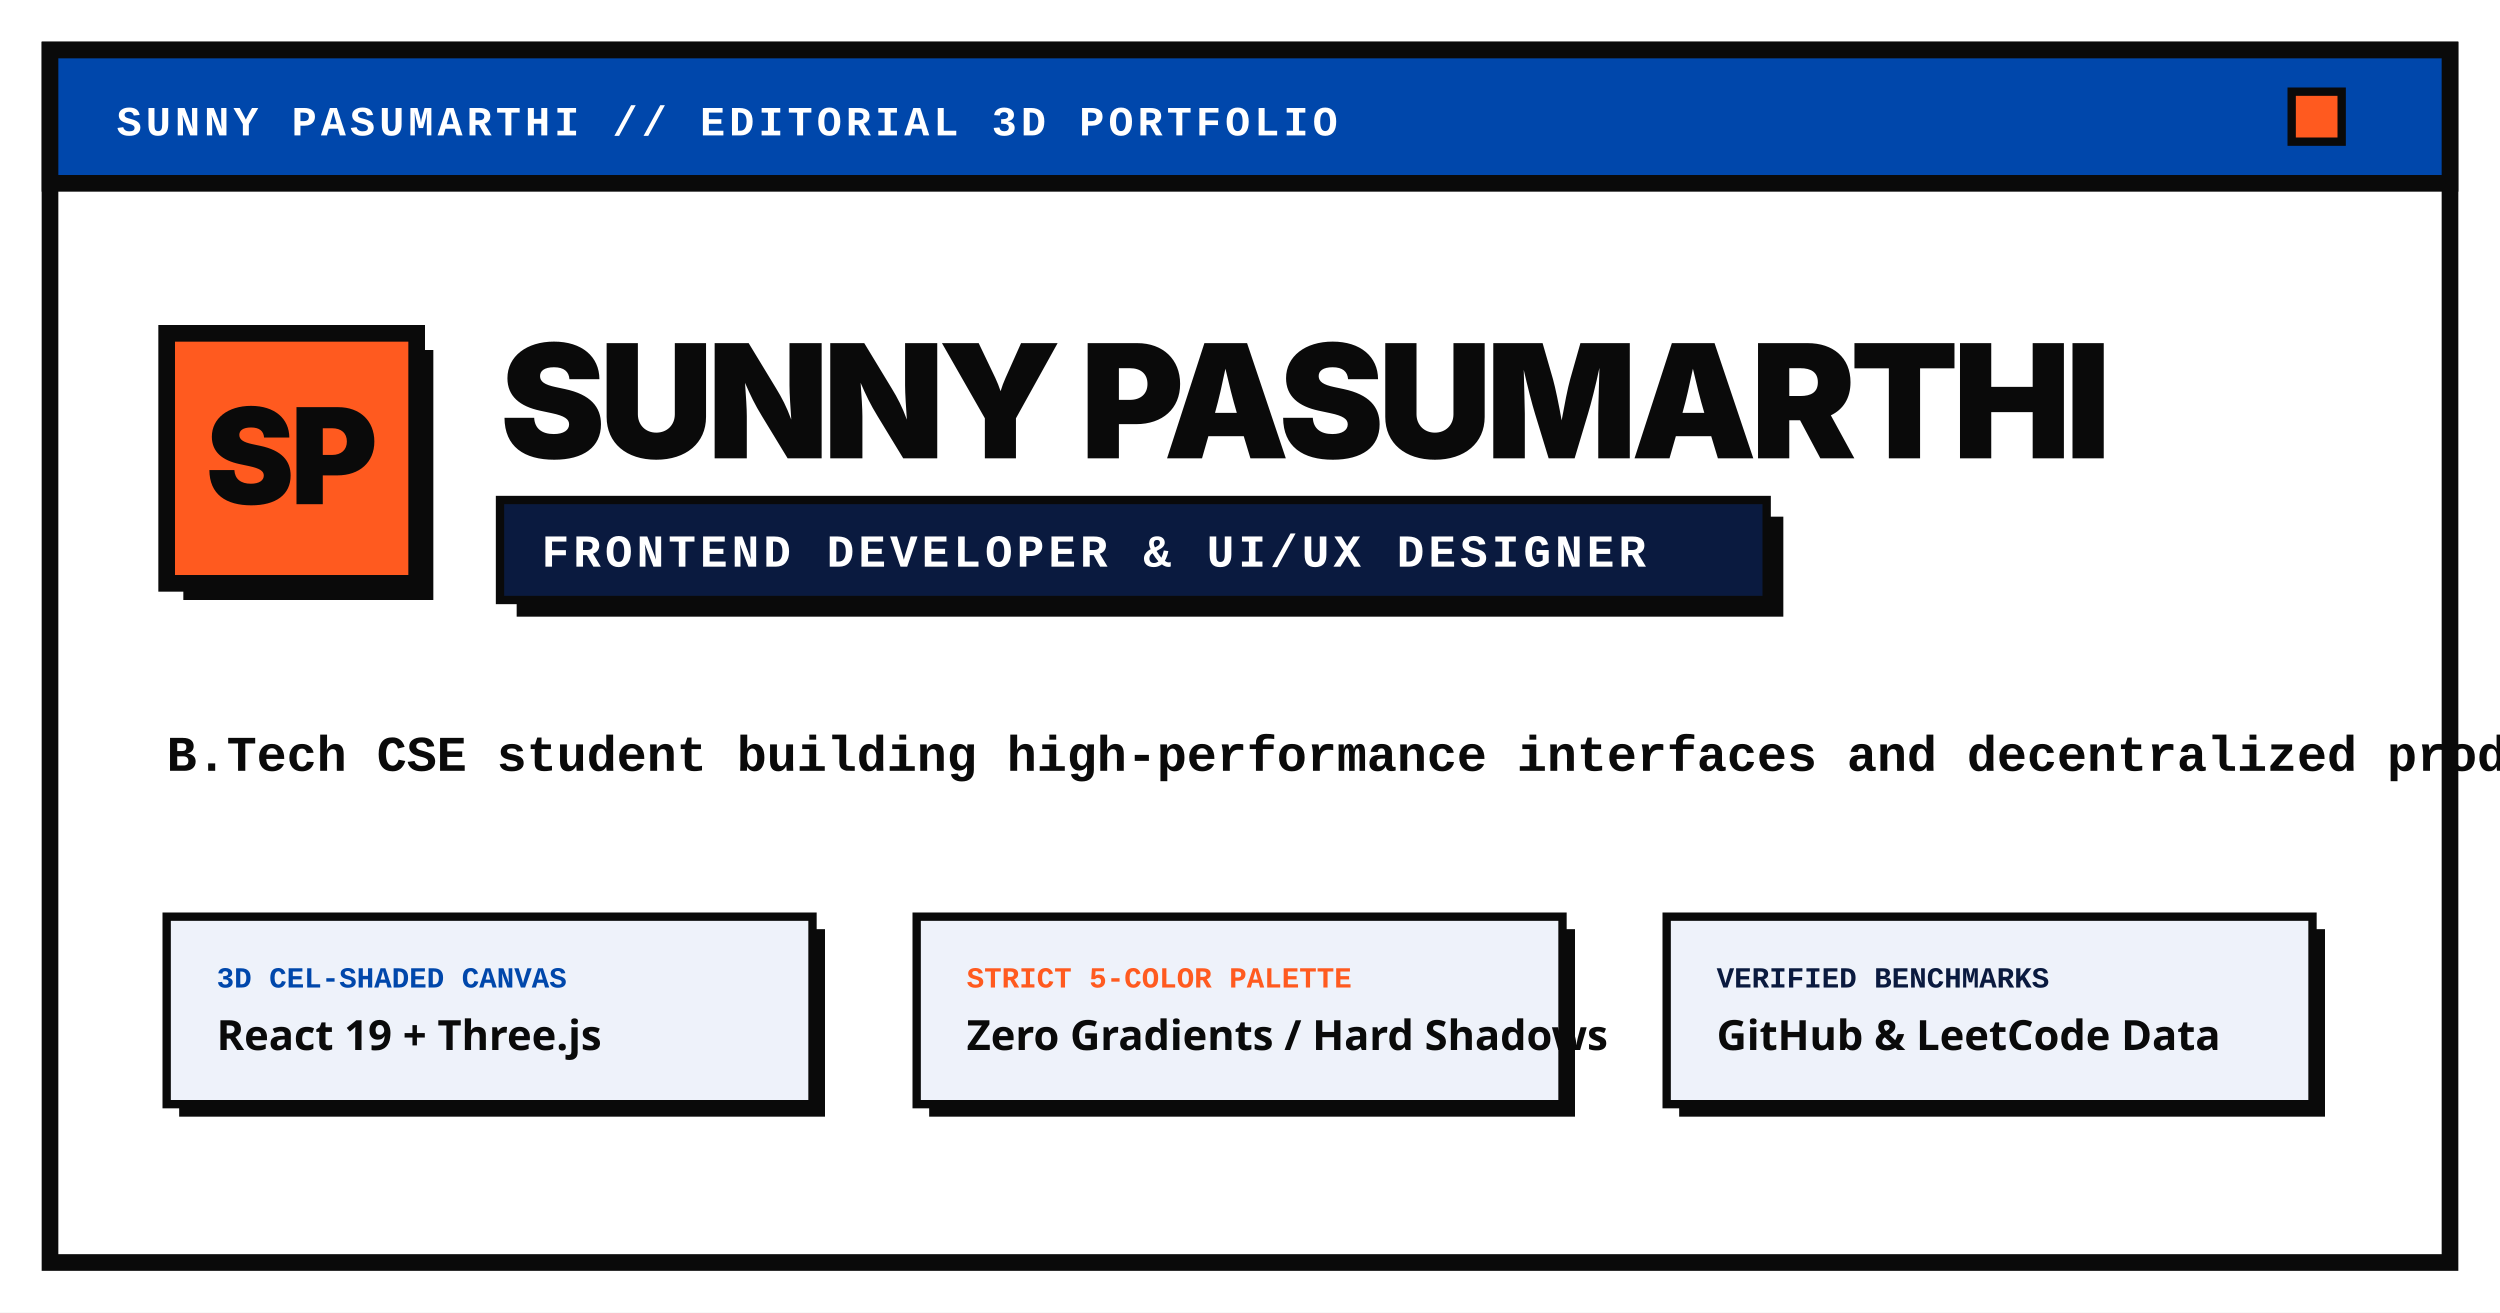
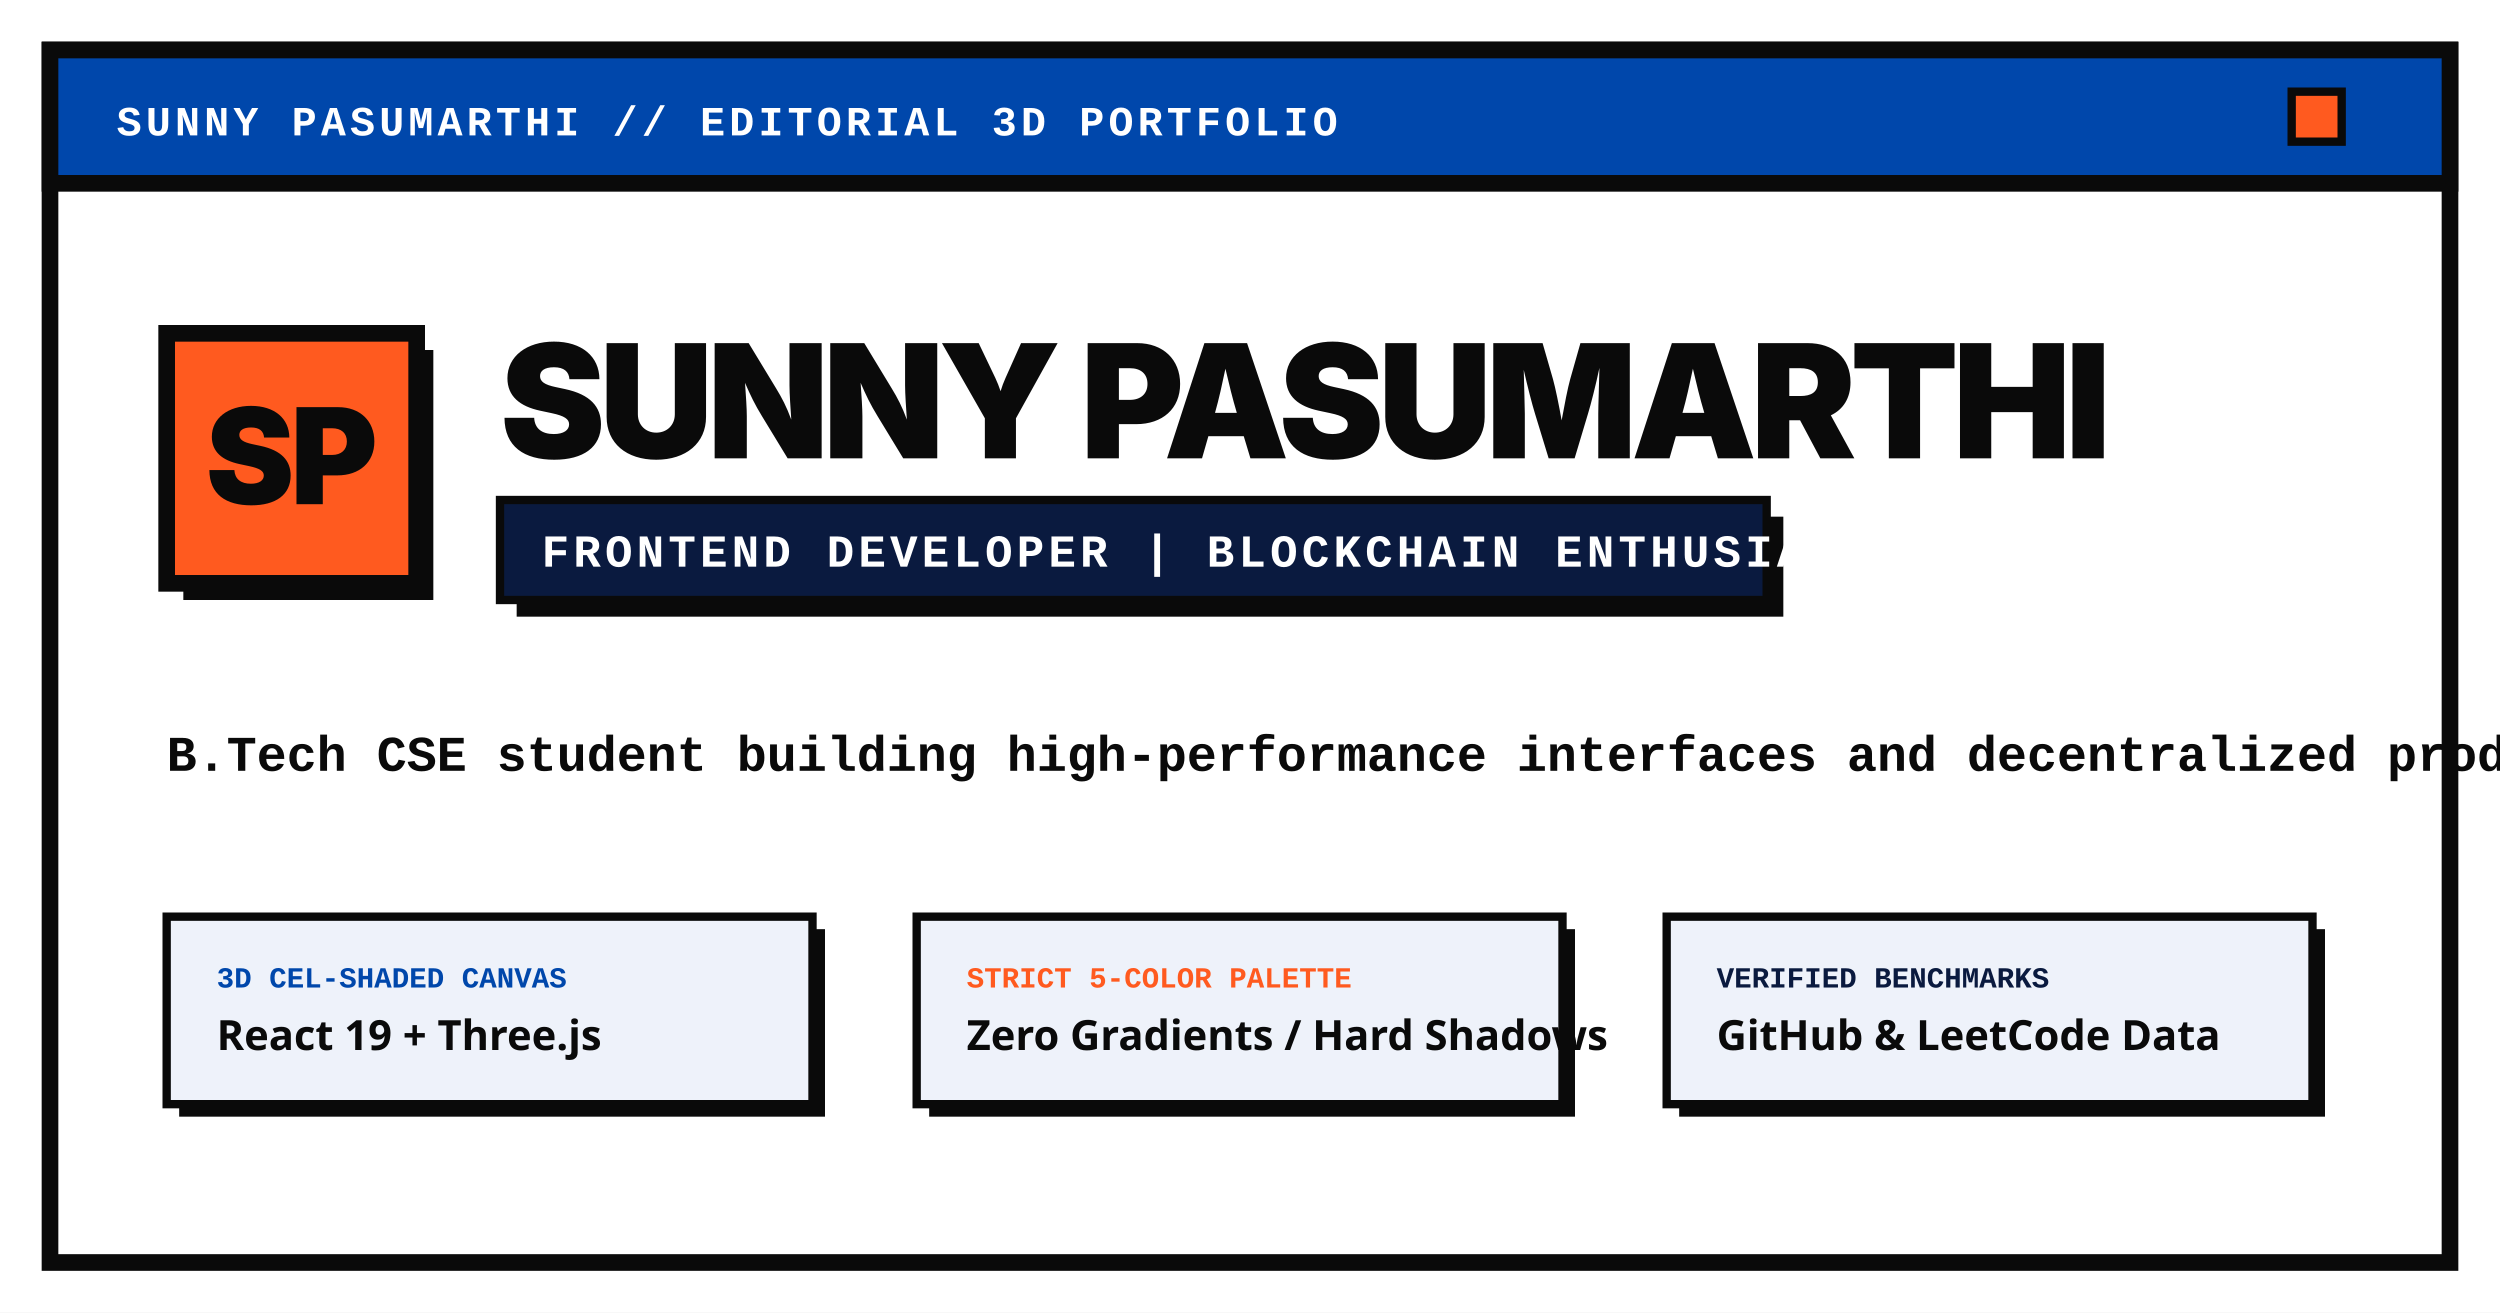
<svg xmlns="http://www.w3.org/2000/svg" viewBox="0 0 1200 630" width="1200" height="630">
  <rect width="1200" height="630" fill="#FFFFFF" />
  <rect x="24" y="24" width="1152" height="582" fill="#FFFFFF" stroke="#0A0A0A" stroke-width="8" />
  <rect x="24" y="24" width="1152" height="64" fill="#0047AB" stroke="#0A0A0A" stroke-width="8" />
  <text x="56" y="65" font-family="'Courier New', monospace" font-size="20" font-weight="900" fill="#FFFFFF" letter-spacing="2">SUNNY PASUMARTHI // EDITORIAL 3D PORTFOLIO</text>
  <rect x="1100" y="44" width="24" height="24" fill="#FF5A1F" stroke="#0A0A0A" stroke-width="4" />
  <rect x="88" y="168" width="120" height="120" fill="#0A0A0A" />
  <rect x="80" y="160" width="120" height="120" fill="#FF5A1F" stroke="#0A0A0A" stroke-width="8" />
  <text x="140" y="242" font-family="system-ui, -apple-system, sans-serif" font-size="64" font-weight="900" fill="#0A0A0A" text-anchor="middle" letter-spacing="-2">SP</text>
  <text x="240" y="220" font-family="system-ui, -apple-system, sans-serif" font-size="76" font-weight="900" fill="#0A0A0A" letter-spacing="-3">SUNNY PASUMARTHI</text>
  <rect x="248" y="248" width="608" height="48" fill="#0A0A0A" />
  <rect x="240" y="240" width="608" height="48" fill="#0A1A3F" stroke="#0A0A0A" stroke-width="4" />
-   <text x="260" y="272" font-family="'Courier New', monospace" font-size="22" font-weight="700" fill="#FFFFFF" letter-spacing="2">FRONTEND DEVELOPER &amp; UI/UX DESIGNER</text>
+   <text x="260" y="272" font-family="'Courier New', monospace" font-size="22" font-weight="700" fill="#FFFFFF" letter-spacing="2">FRONTEND DEVELOPER | BLOCKCHAIN ENTHUSIAST</text>
  <text x="80" y="370" font-family="'Courier New', monospace" font-size="24" font-weight="700" fill="#0A0A0A">B.Tech CSE student building high-performance interfaces and decentralized products.</text>
  <rect x="86" y="446" width="310" height="90" fill="#0A0A0A" />
  <rect x="80" y="440" width="310" height="90" fill="#EEF2FA" stroke="#0A0A0A" stroke-width="4" />
  <text x="104" y="474" font-family="'Courier New', monospace" font-size="14" font-weight="700" fill="#0047AB">3D CEL-SHADED CANVAS</text>
  <text x="104" y="504" font-family="system-ui, sans-serif" font-size="20" font-weight="900" fill="#0A0A0A">React 19 + Three.js</text>
  <rect x="446" y="446" width="310" height="90" fill="#0A0A0A" />
  <rect x="440" y="440" width="310" height="90" fill="#EEF2FA" stroke="#0A0A0A" stroke-width="4" />
  <text x="464" y="474" font-family="'Courier New', monospace" font-size="14" font-weight="700" fill="#FF5A1F">STRICT 5-COLOR PALETTE</text>
  <text x="464" y="504" font-family="system-ui, sans-serif" font-size="20" font-weight="900" fill="#0A0A0A">Zero Gradients / Hard Shadows</text>
  <rect x="806" y="446" width="310" height="90" fill="#0A0A0A" />
  <rect x="800" y="440" width="310" height="90" fill="#EEF2FA" stroke="#0A0A0A" stroke-width="4" />
  <text x="824" y="474" font-family="'Courier New', monospace" font-size="14" font-weight="700" fill="#0A1A3F">VERIFIED BENCHMARKS</text>
  <text x="824" y="504" font-family="system-ui, sans-serif" font-size="20" font-weight="900" fill="#0A0A0A">GitHub &amp; LeetCode Data</text>
</svg>
